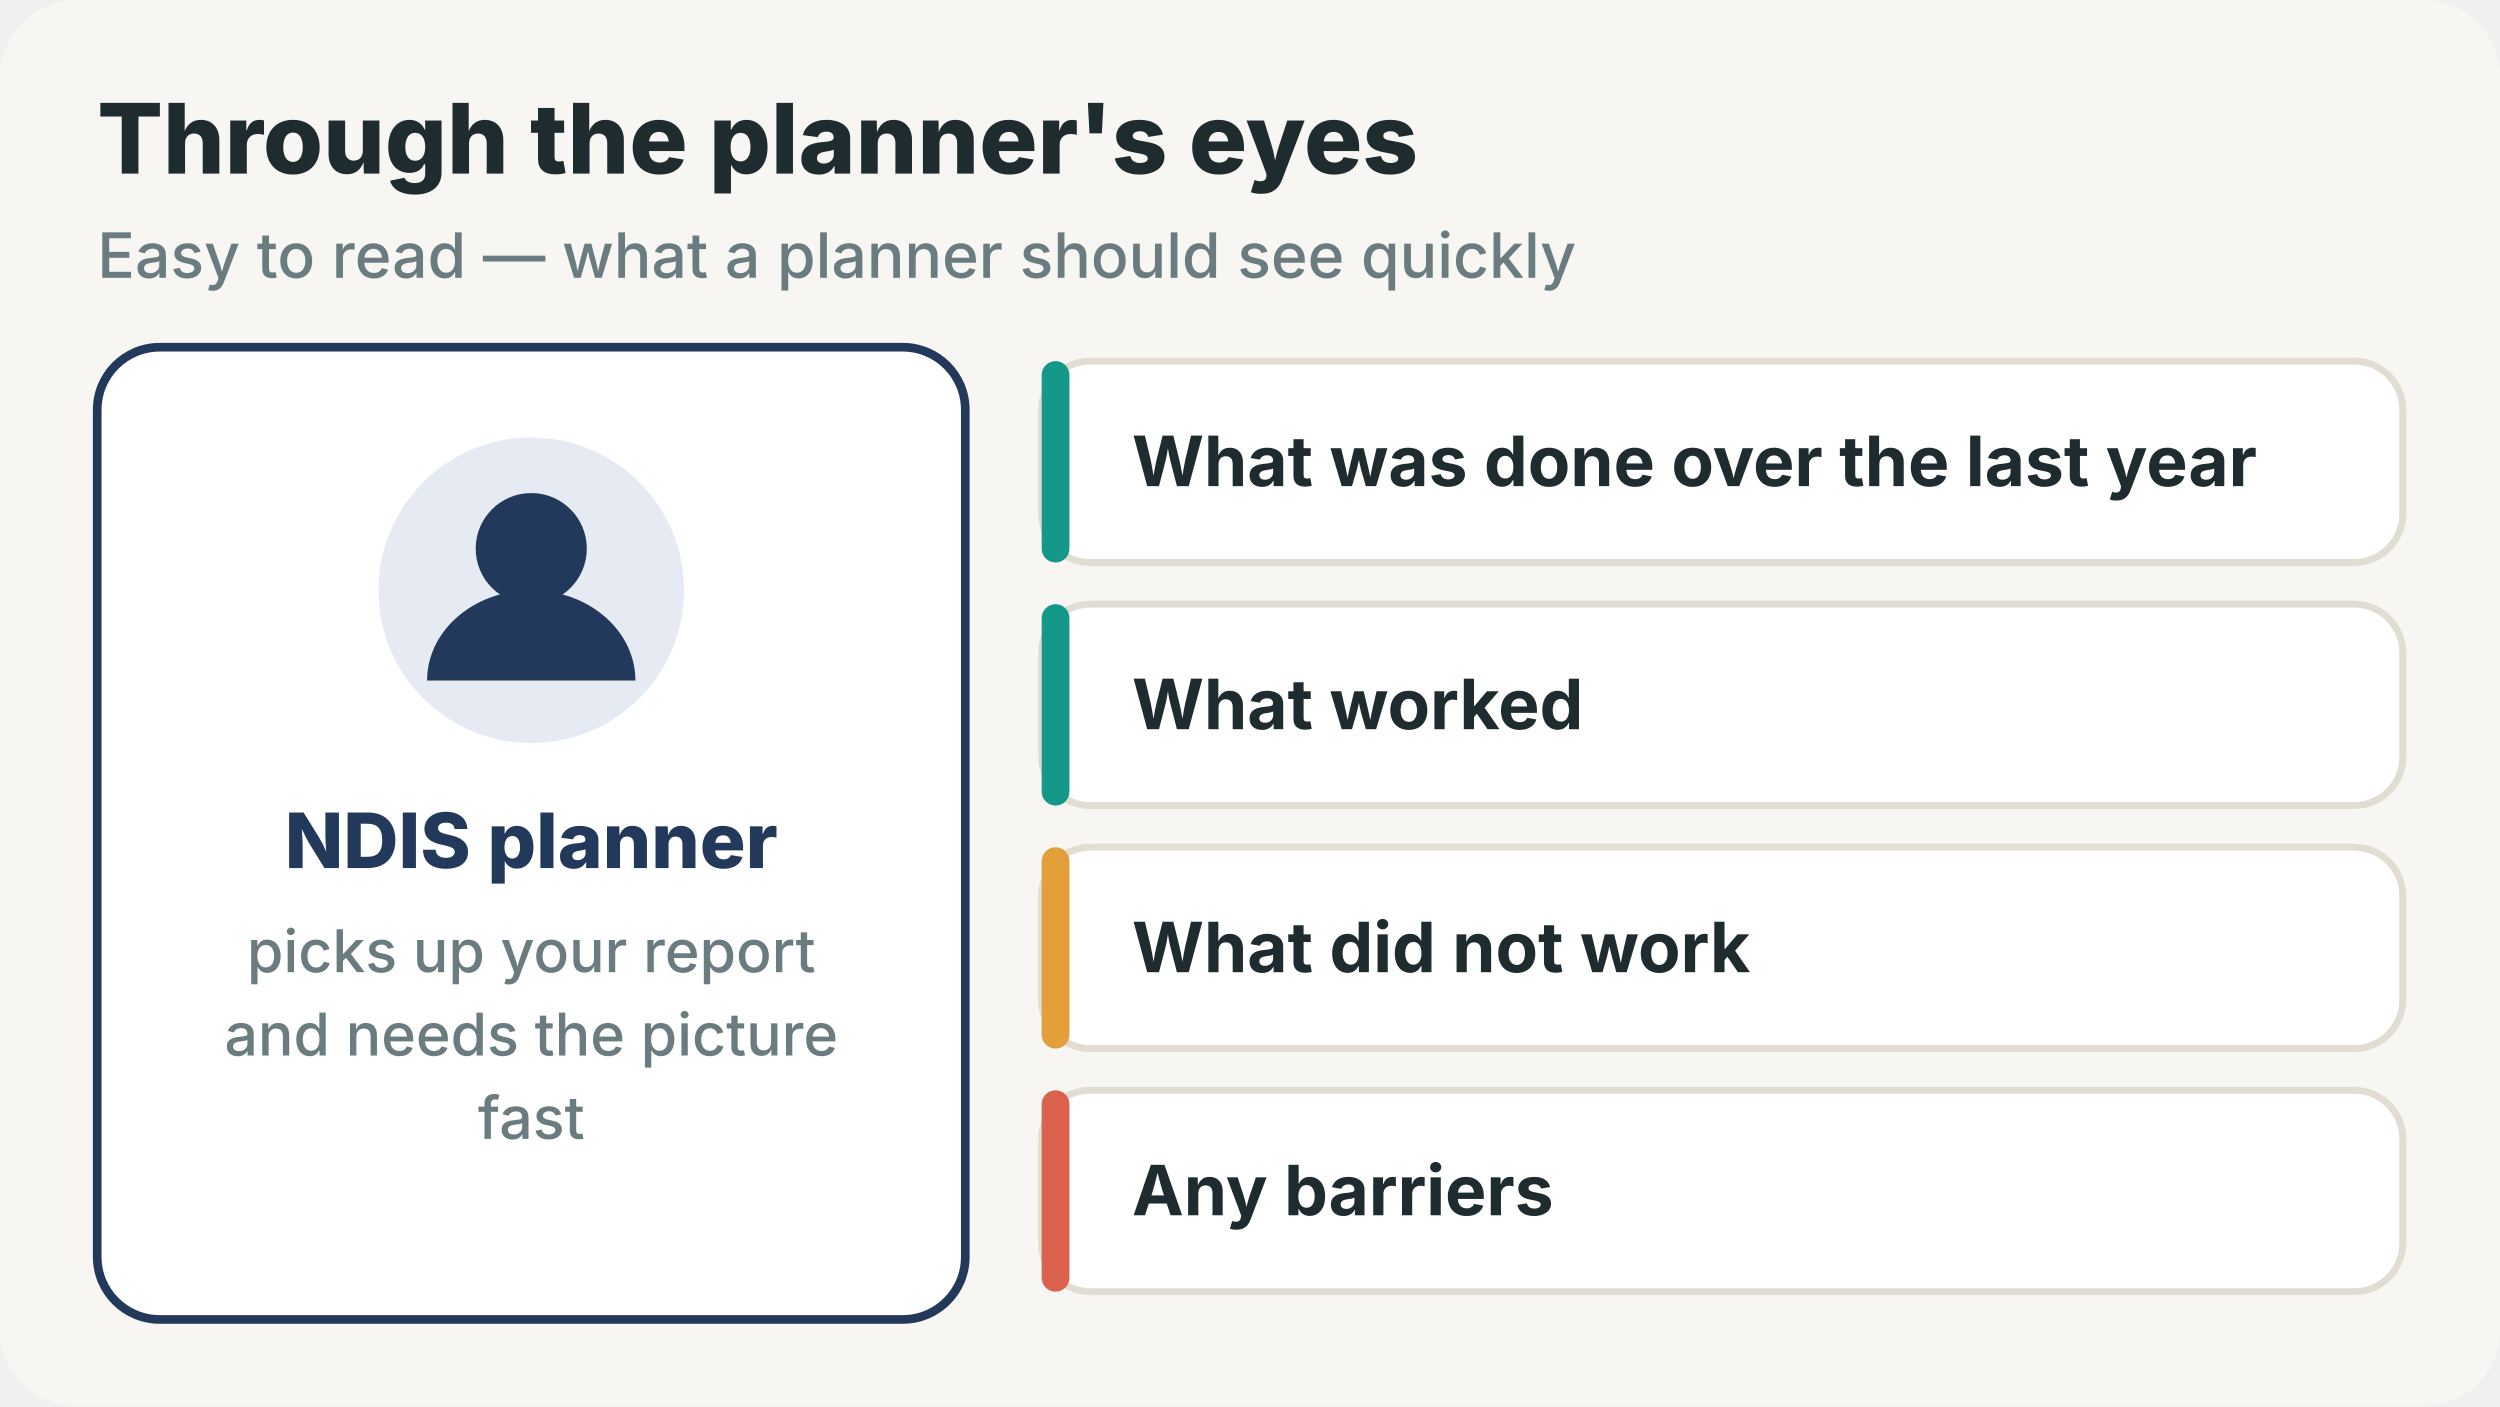
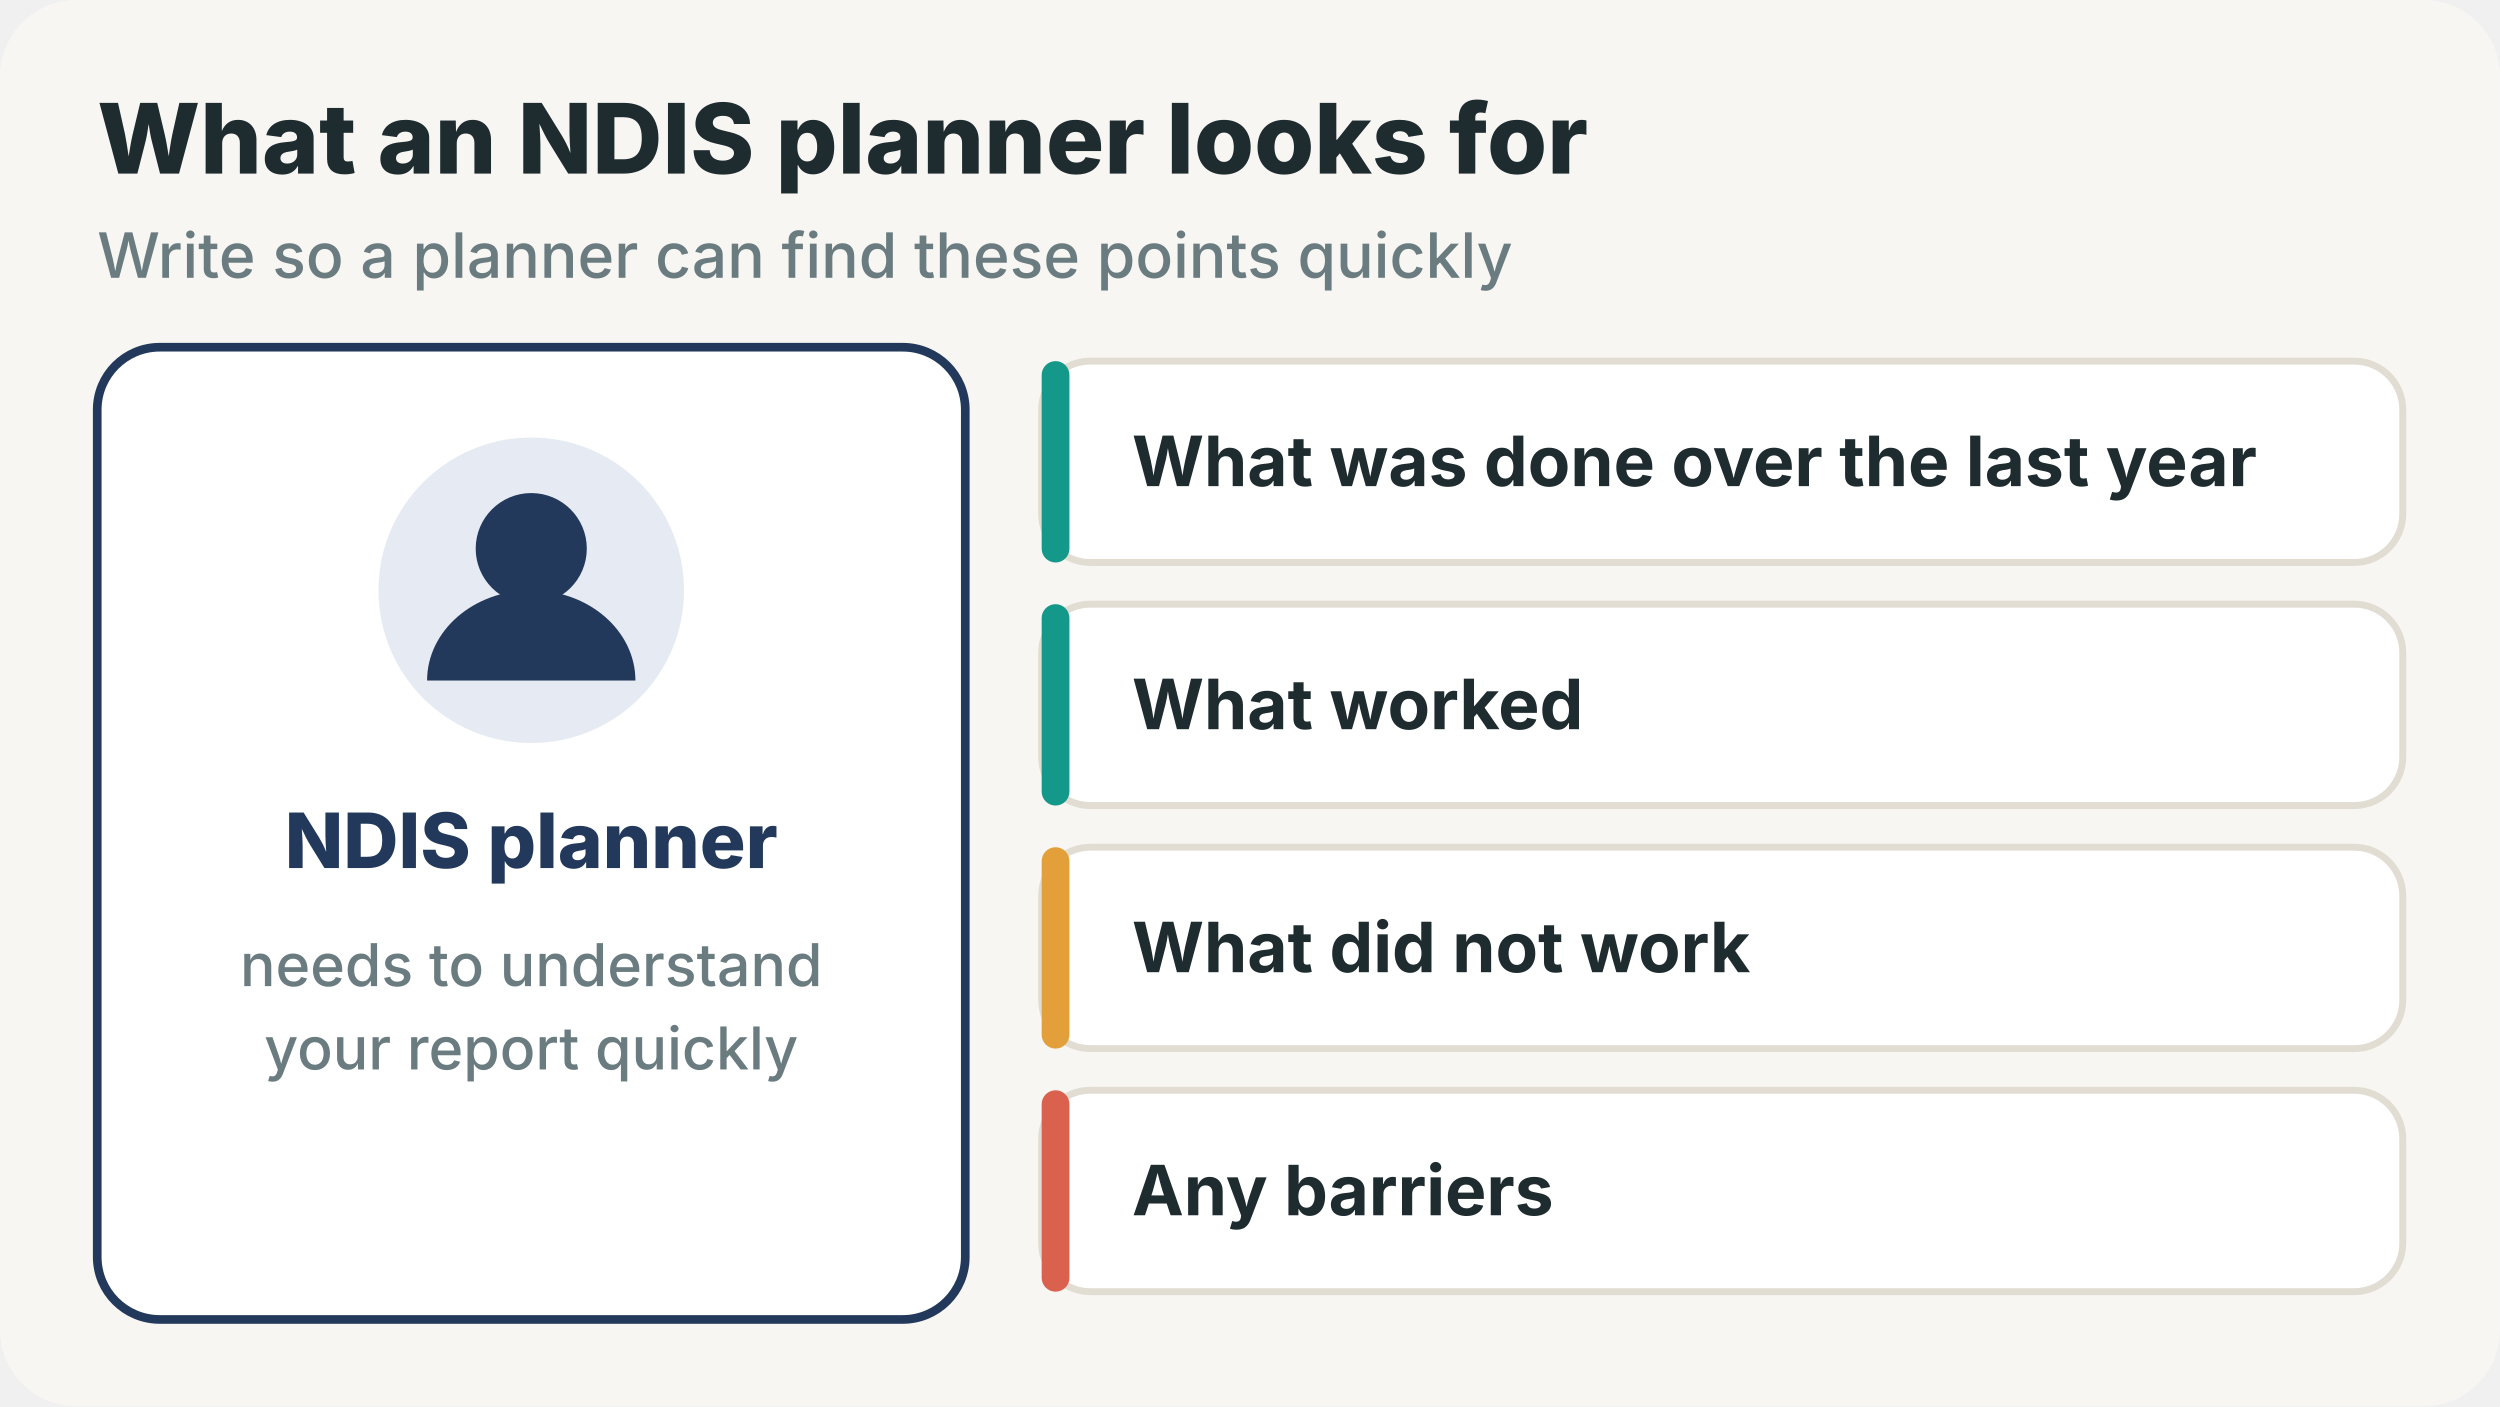
<svg xmlns="http://www.w3.org/2000/svg" viewBox="0 0 720 405" role="img" aria-labelledby="t" font-family="Inter, -apple-system, Segoe UI, Helvetica, Arial, sans-serif">
  <rect width="720" height="405" rx="22" fill="#F7F6F2" />
-   <text x="28" y="50" font-size="28" font-weight="800" fill="#1E2B2F" text-anchor="start">Through the planner's eyes</text>
-   <text x="28" y="80" font-size="18" font-weight="500" fill="#6B7C80" text-anchor="start">Easy to read — what a planner should see quickly</text>
+   <text x="28" y="50" font-size="28" font-weight="800" fill="#1E2B2F" text-anchor="start">What an NDIS planner looks for</text>
+   <text x="28" y="80" font-size="18" font-weight="500" fill="#6B7C80" text-anchor="start">Write so a planner can find these points quickly</text>
  <rect x="28" y="100" width="250" height="280" rx="18" fill="#fff" stroke="#23395B" stroke-width="2.5" />
  <circle cx="153" cy="170" r="44" fill="#E6EBF3" />
  <circle cx="153" cy="158" r="16" fill="#23395B" />
  <path d="M123 196 a30 26 0 0 1 60 0 z" fill="#23395B" />
  <text x="153" y="250" font-size="22" font-weight="800" fill="#23395B" text-anchor="middle">NDIS planner</text>
-   <text x="153" y="280" font-size="17" font-weight="500" fill="#6B7C80" text-anchor="middle">picks up your report</text>
-   <text x="153" y="304" font-size="17" font-weight="500" fill="#6B7C80" text-anchor="middle">and needs the picture</text>
-   <text x="153" y="328" font-size="17" font-weight="500" fill="#6B7C80" text-anchor="middle">fast</text>
+   <text x="153" y="284" font-size="17" font-weight="500" fill="#6B7C80" text-anchor="middle">needs to understand</text>
+   <text x="153" y="308" font-size="17" font-weight="500" fill="#6B7C80" text-anchor="middle">your report quickly</text>
  <rect x="300" y="104" width="392" height="58" rx="14" fill="#fff" stroke="#E2DDD3" stroke-width="2" />
  <rect x="300" y="104" width="8" height="58" rx="4" fill="#14988A" />
  <text x="326" y="140" font-size="20" font-weight="700" fill="#1E2B2F" text-anchor="start">What was done over the last year</text>
  <rect x="300" y="174" width="392" height="58" rx="14" fill="#fff" stroke="#E2DDD3" stroke-width="2" />
  <rect x="300" y="174" width="8" height="58" rx="4" fill="#14988A" />
  <text x="326" y="210" font-size="20" font-weight="700" fill="#1E2B2F" text-anchor="start">What worked</text>
  <rect x="300" y="244" width="392" height="58" rx="14" fill="#fff" stroke="#E2DDD3" stroke-width="2" />
  <rect x="300" y="244" width="8" height="58" rx="4" fill="#E3A03A" />
  <text x="326" y="280" font-size="20" font-weight="700" fill="#1E2B2F" text-anchor="start">What did not work</text>
  <rect x="300" y="314" width="392" height="58" rx="14" fill="#fff" stroke="#E2DDD3" stroke-width="2" />
  <rect x="300" y="314" width="8" height="58" rx="4" fill="#D9614E" />
  <text x="326" y="350" font-size="20" font-weight="700" fill="#1E2B2F" text-anchor="start">Any barriers</text>
</svg>
